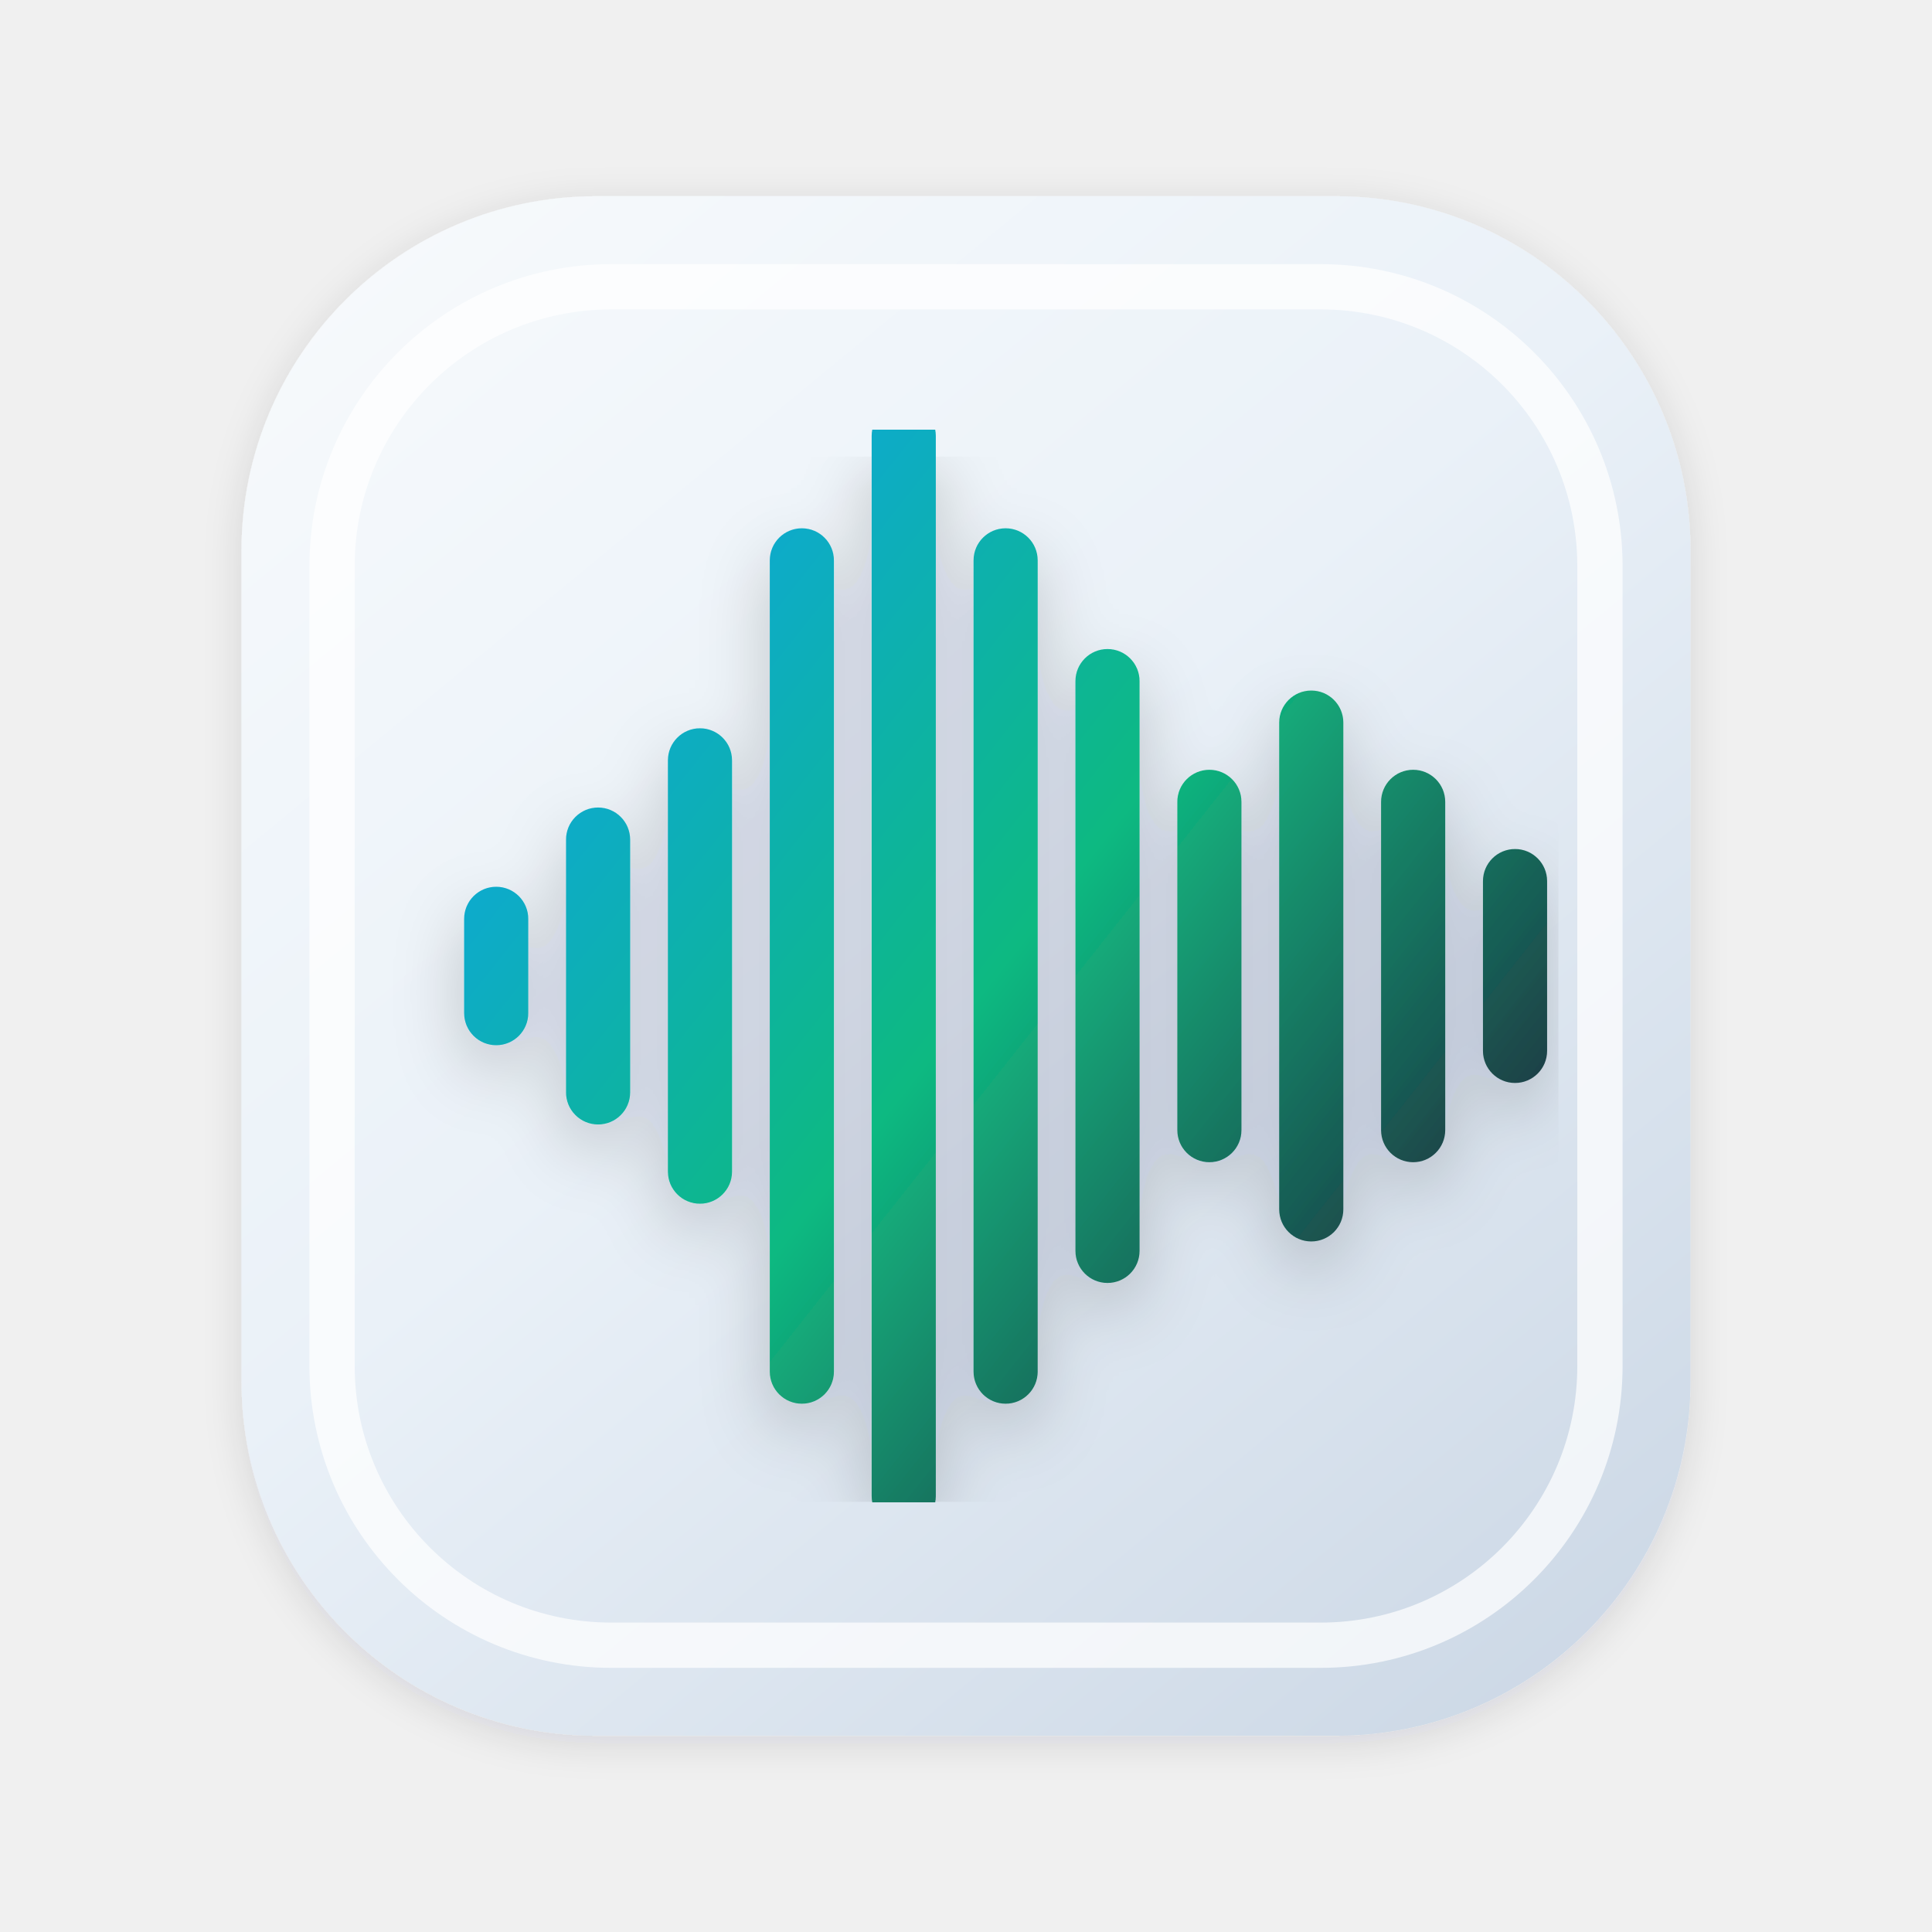
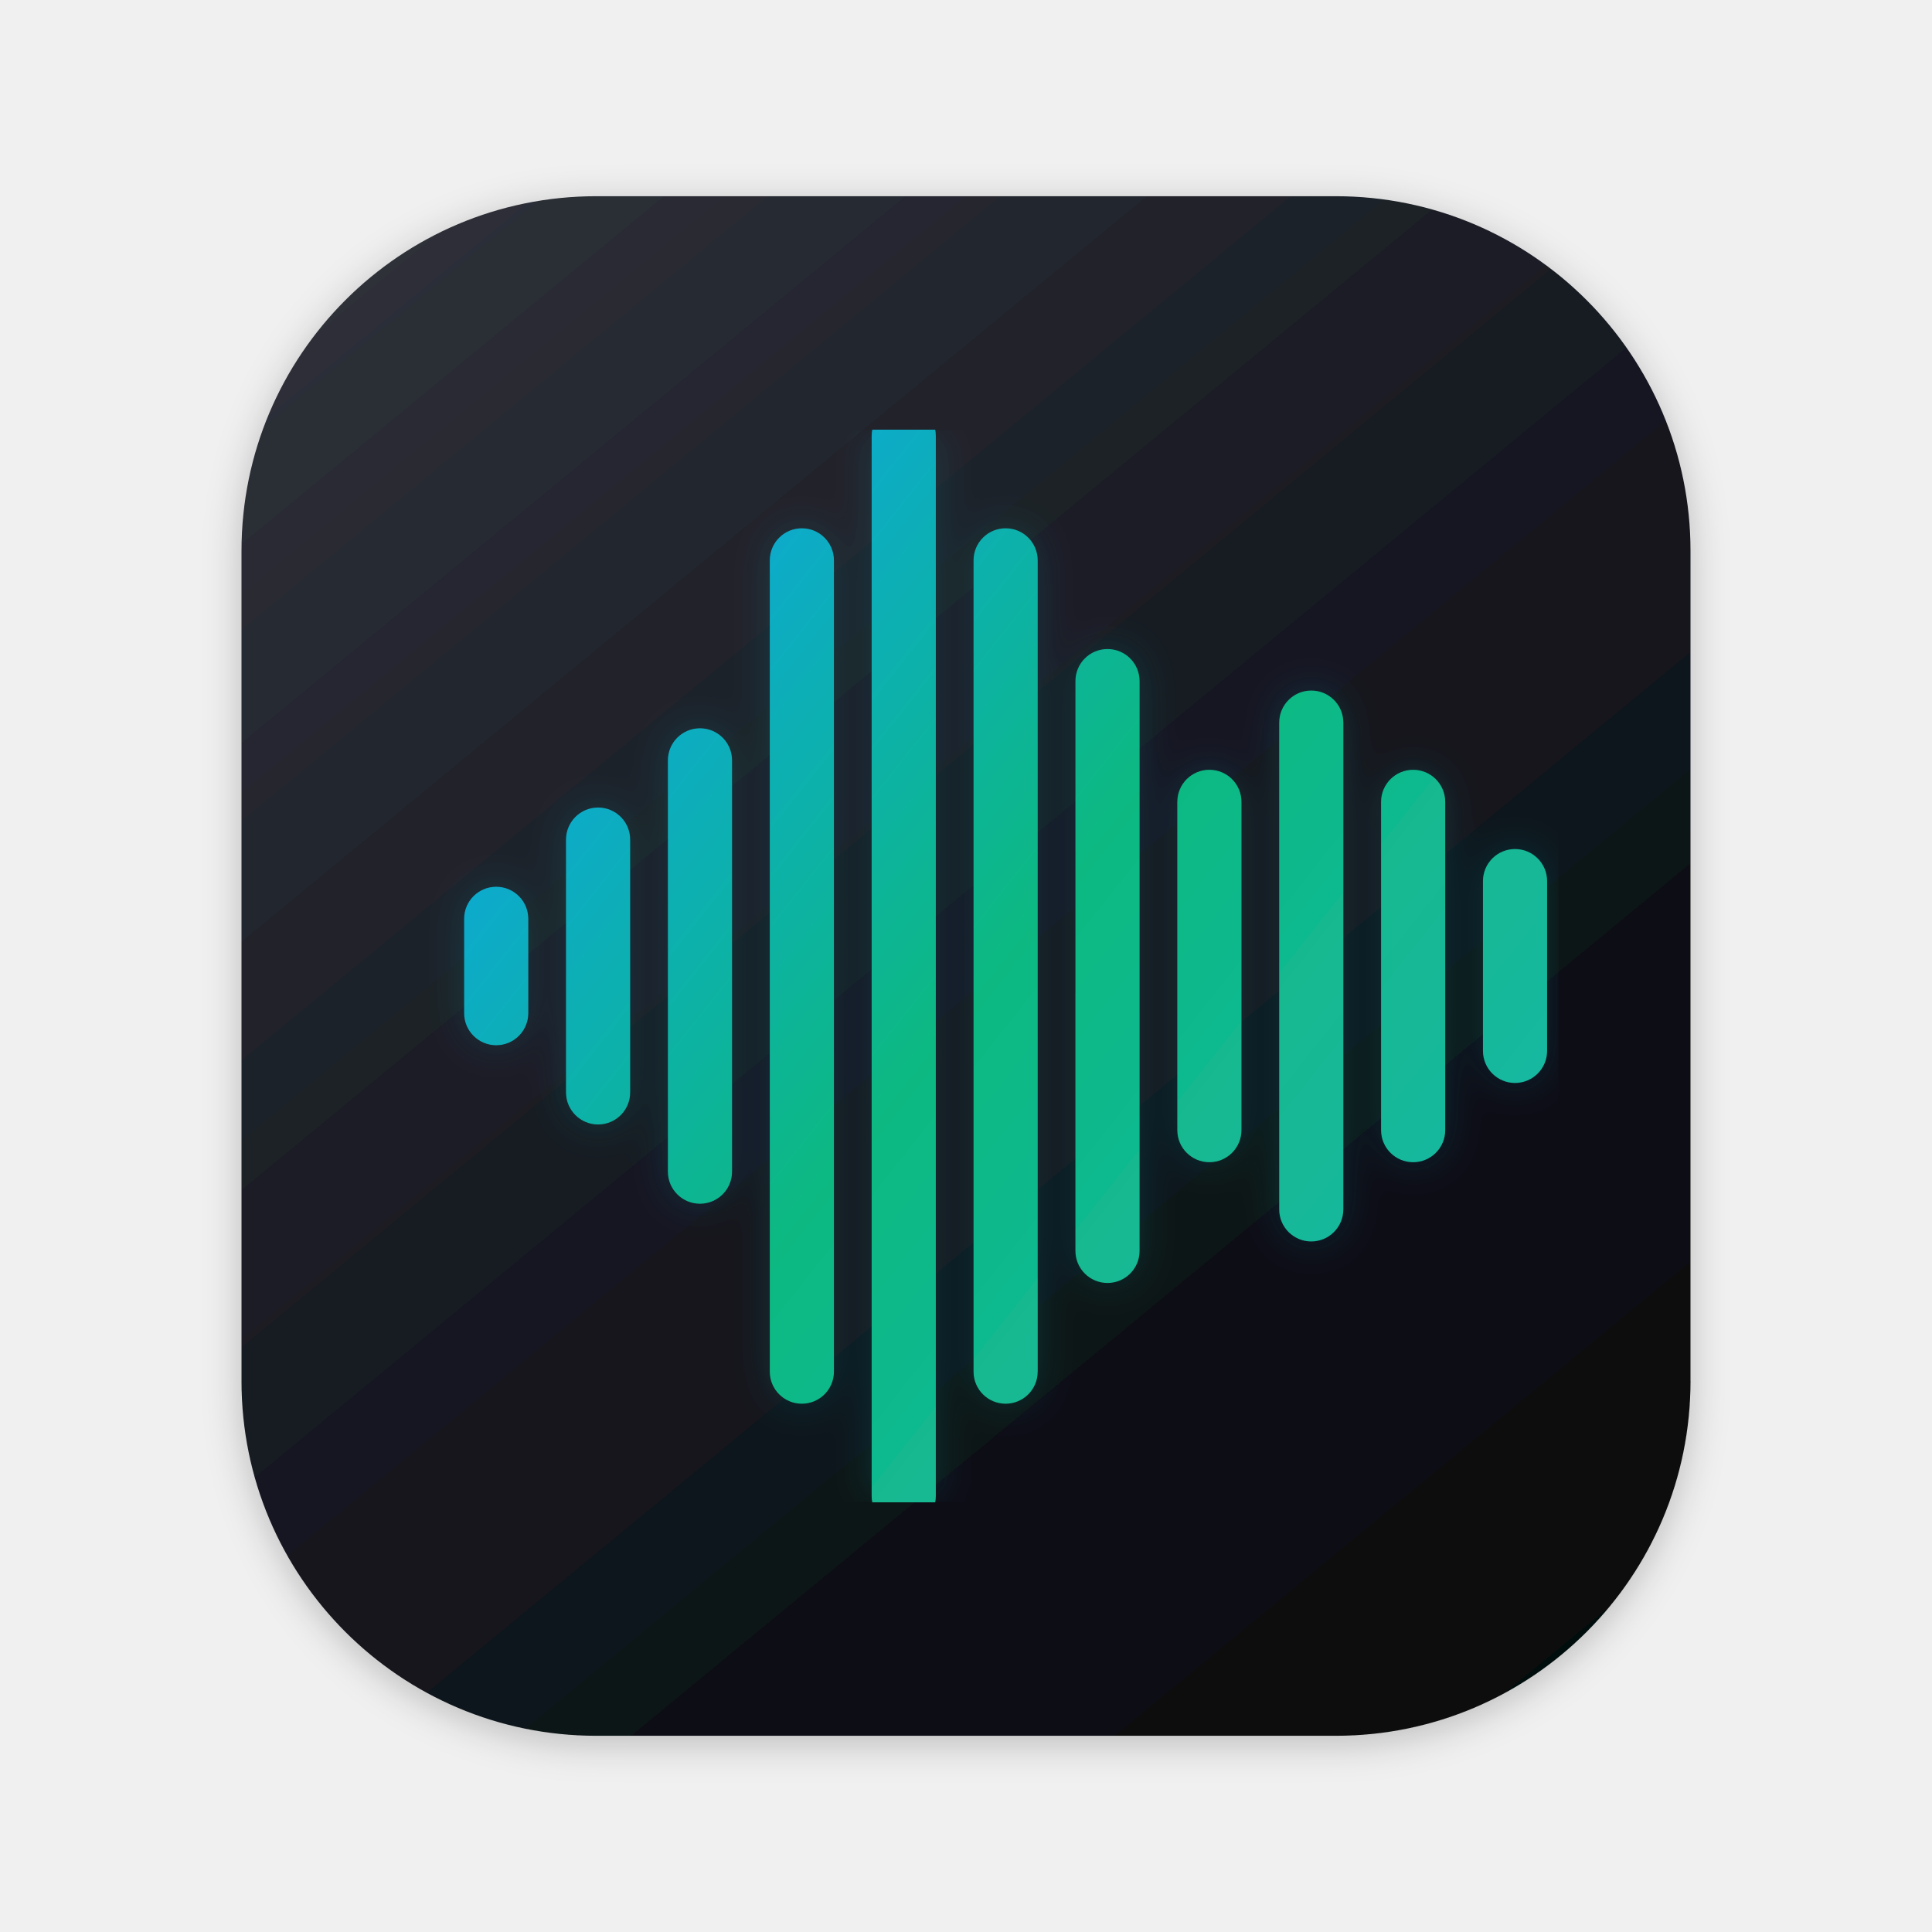
<svg xmlns="http://www.w3.org/2000/svg" width="1024" height="1024" viewBox="0 0 1024 1024">
  <defs>
    <linearGradient id="tile" x1="176" y1="104" x2="848" y2="920" gradientUnits="userSpaceOnUse">
-       <stop offset="0" stop-color="#F7FAFC" />
-       <stop offset="0.45" stop-color="#EAF1F8" />
-       <stop offset="1" stop-color="#CBD7E5" />
+       <stop offset="0" stop-color="#30323A" />
+       <stop offset="0.5" stop-color="#151820" />
+       <stop offset="1" stop-color="#05070B" />
    </linearGradient>
    <linearGradient id="wave" x1="260" y1="310" x2="770" y2="714" gradientUnits="userSpaceOnUse">
      <stop offset="0" stop-color="#0EA5E9" />
      <stop offset="0.52" stop-color="#10B981" />
-       <stop offset="1" stop-color="#1E293B" />
+       <stop offset="1" stop-color="#14B8A6" />
    </linearGradient>
    <filter id="shadow" x="96" y="72" width="832" height="888" filterUnits="userSpaceOnUse" color-interpolation-filters="sRGB">
-       <feDropShadow dx="0" dy="34" stdDeviation="38" flood-color="#0F172A" flood-opacity="0.22" />
-       <feDropShadow dx="0" dy="4" stdDeviation="10" flood-color="#0F172A" flood-opacity="0.12" />
+       <feDropShadow dx="0" dy="34" stdDeviation="38" flood-color="#000000" flood-opacity="0.42" />
+       <feDropShadow dx="0" dy="4" stdDeviation="10" flood-color="#000000" flood-opacity="0.22" />
    </filter>
    <filter id="barShadow" x="198" y="228" width="628" height="568" filterUnits="userSpaceOnUse" color-interpolation-filters="sRGB">
-       <feDropShadow dx="0" dy="14" stdDeviation="18" flood-color="#0F172A" flood-opacity="0.2" />
+       <feDropShadow dx="0" dy="16" stdDeviation="20" flood-color="#000000" flood-opacity="0.28" />
+       <feDropShadow dx="0" dy="0" stdDeviation="10" flood-color="#22D3EE" flood-opacity="0.14" />
    </filter>
  </defs>
  <rect x="128" y="104" width="768" height="816" rx="188" fill="url(#tile)" filter="url(#shadow)" />
-   <rect x="176" y="152" width="672" height="720" rx="148" fill="none" stroke="#FFFFFF" stroke-width="24" stroke-opacity="0.72" />
  <g filter="url(#barShadow)">
    <rect x="246" y="470" width="34" height="84" rx="17" fill="url(#wave)" />
    <rect x="300" y="428" width="34" height="168" rx="17" fill="url(#wave)" />
    <rect x="354" y="386" width="34" height="252" rx="17" fill="url(#wave)" />
    <rect x="408" y="280" width="34" height="464" rx="17" fill="url(#wave)" />
    <rect x="462" y="214" width="34" height="596" rx="17" fill="url(#wave)" />
    <rect x="516" y="280" width="34" height="464" rx="17" fill="url(#wave)" />
    <rect x="570" y="344" width="34" height="336" rx="17" fill="url(#wave)" />
    <rect x="624" y="408" width="34" height="208" rx="17" fill="url(#wave)" />
    <rect x="678" y="366" width="34" height="292" rx="17" fill="url(#wave)" />
    <rect x="732" y="408" width="34" height="208" rx="17" fill="url(#wave)" />
    <rect x="786" y="450" width="34" height="124" rx="17" fill="url(#wave)" />
  </g>
</svg>
